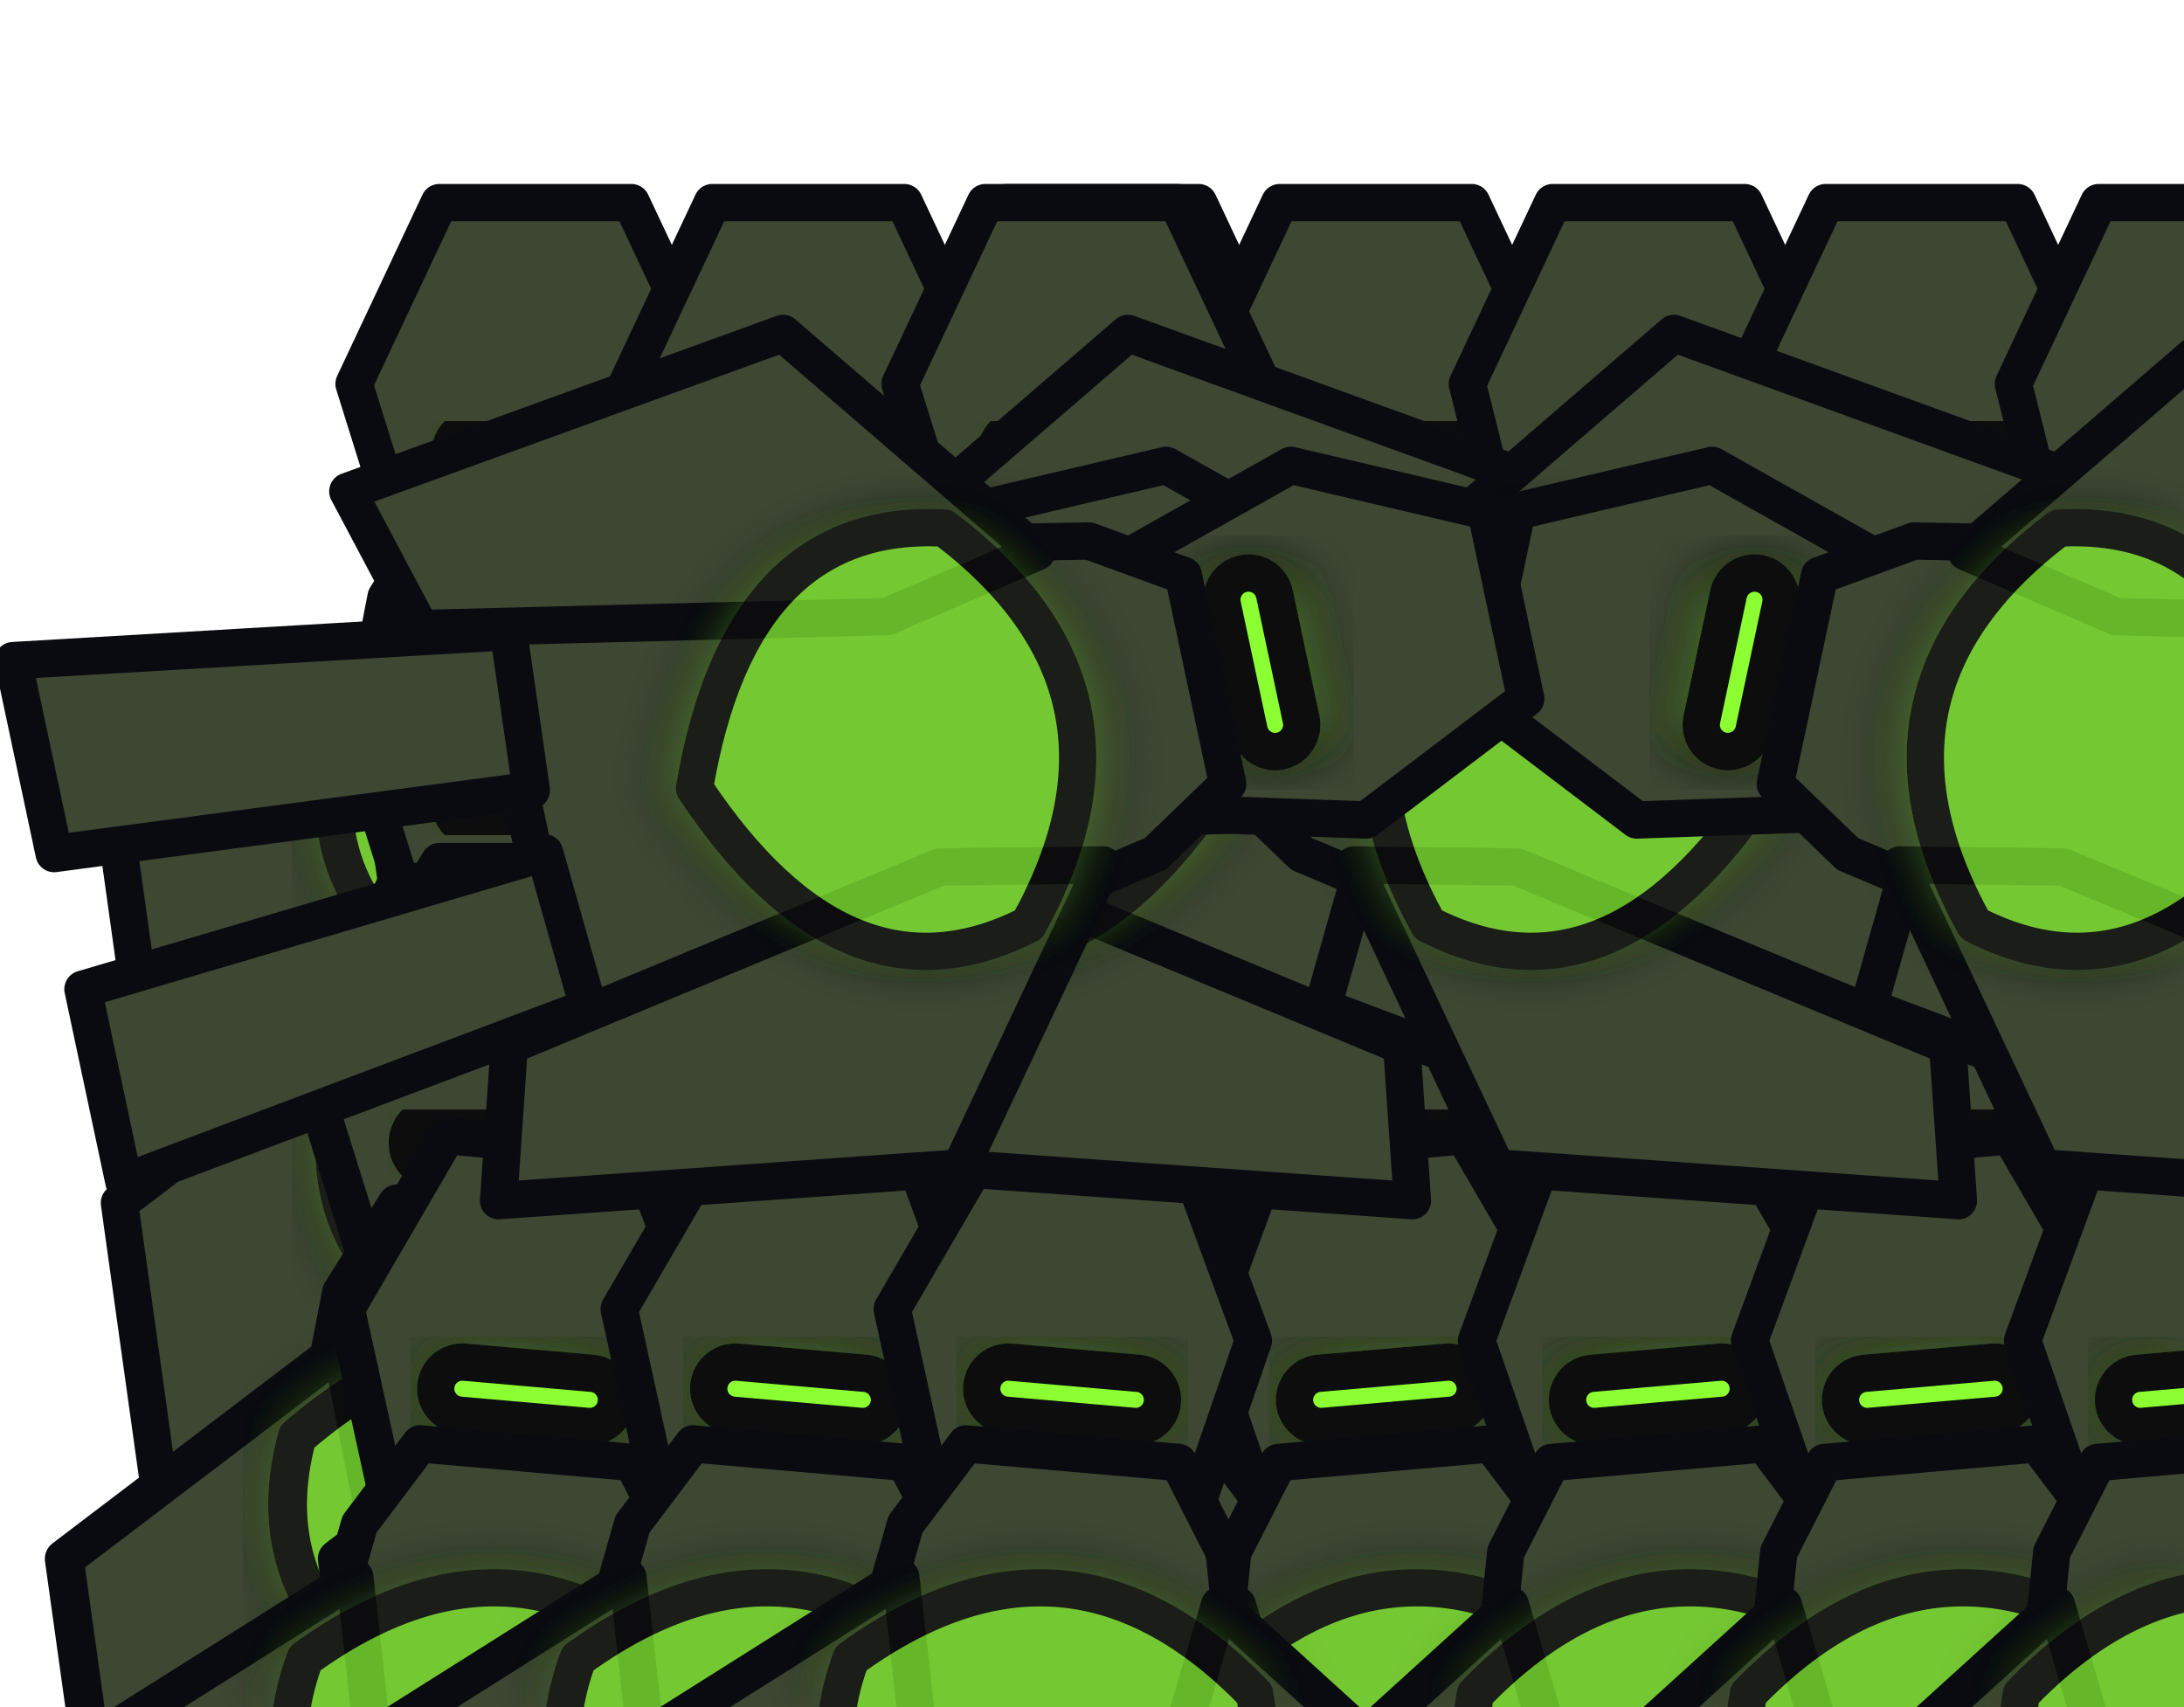
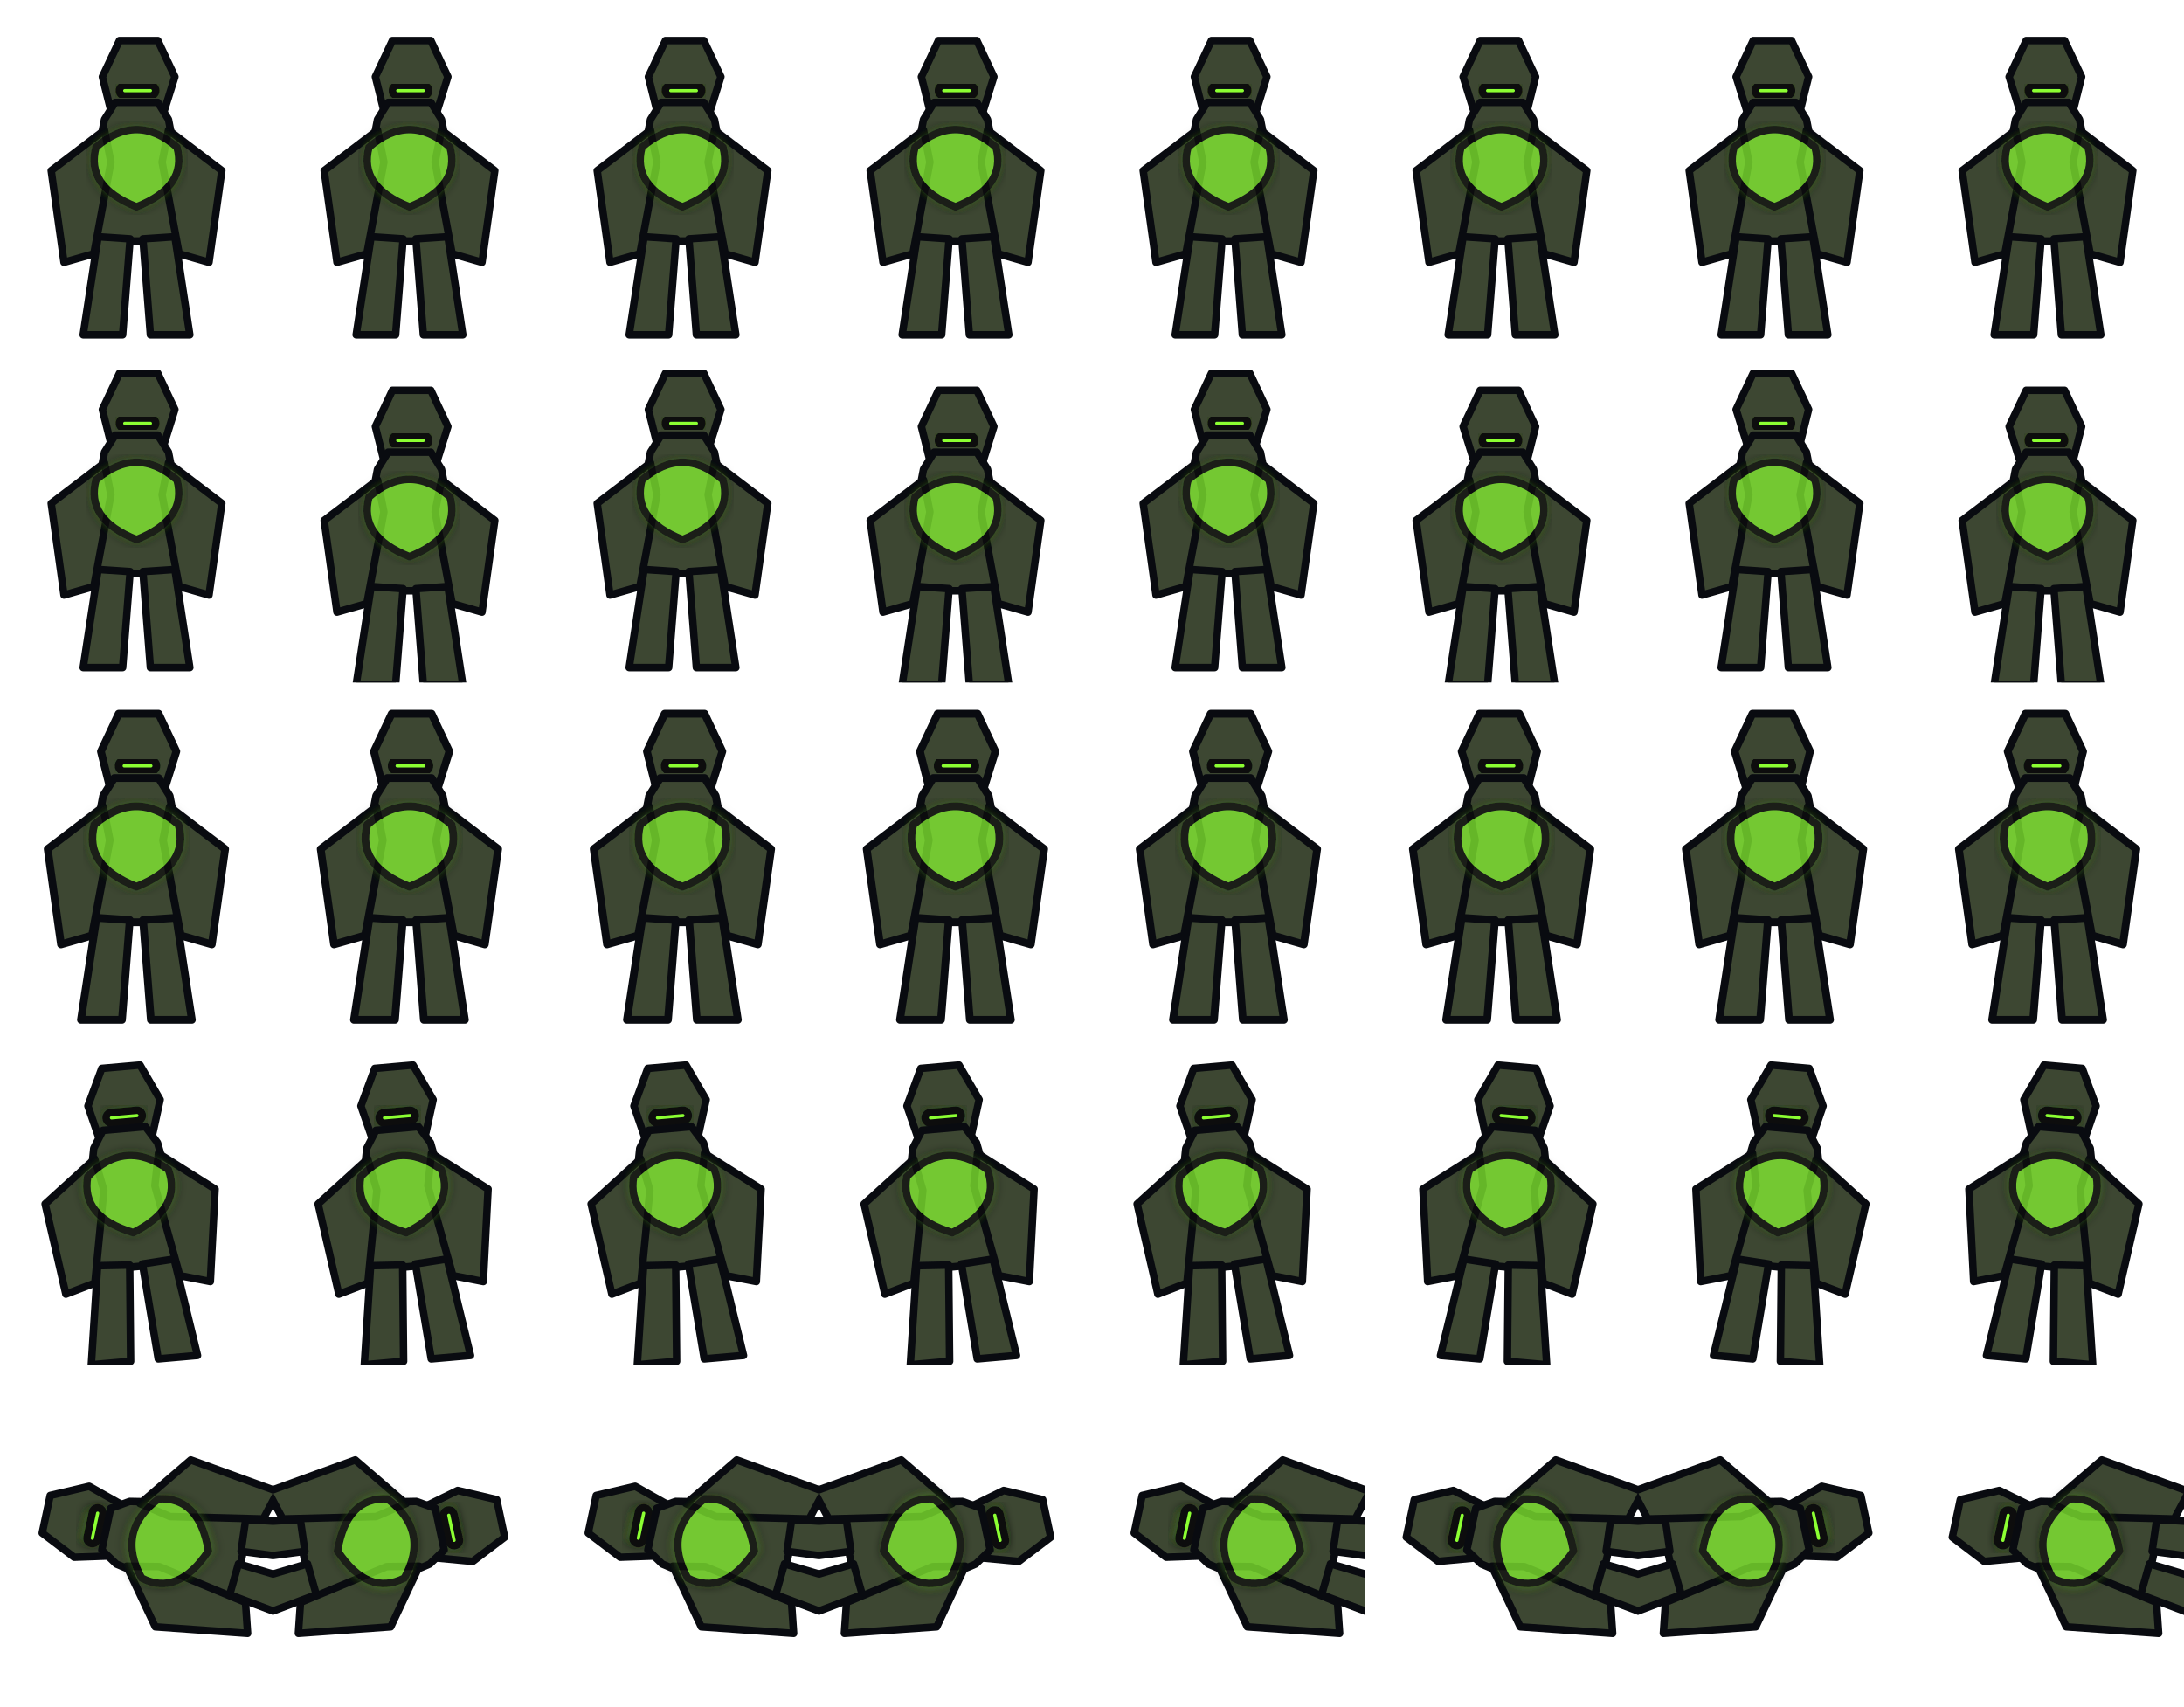
- <svg xmlns="http://www.w3.org/2000/svg" width="2048" height="1600" viewBox="0 0 2048 1600">
+ <svg xmlns="http://www.w3.org/2000/svg" xmlns:xlink="http://www.w3.org/1999/xlink" width="2048" height="1600" viewBox="0 0 2048 1600">
  <defs>
+     <clipPath id="frameclip">
+       <rect width="256" height="320" />
+     </clipPath>
    <linearGradient id="metal" x1="0" y1="0" x2="1" y2="1">
      <stop stop-color="#606975" />
      <stop offset=".5" stop-color="#2a3038" />
      <stop offset="1" stop-color="#101319" />
    </linearGradient>
    <filter id="glow">
      <feGaussianBlur stdDeviation="5" result="b" />
      <feMerge>
        <feMergeNode in="b" />
        <feMergeNode in="SourceGraphic" />
      </feMerge>
    </filter>
  </defs>
  <symbol id="s" viewBox="0 0 256 320">
    <g stroke="#090b10" stroke-width="7" stroke-linejoin="round">
      <path d="M96 72L112 38L148 38L164 72L154 104L104 104Z" fill="#3d4732" opacity="1" />
      <rect x="112" y="80" width="34" height="10" rx="5" fill="#8cff31" filter="url(#glow)" />
      <path d="M98 112L108 96L148 96L158 112L180 226L76 226Z" fill="#3d4732" opacity="1" />
      <path d="M98 122L48 160L60 246L88 238L104 152ZM158 122L208 160L196 246L168 238L152 152Z" fill="#3d4732" opacity="1" />
      <path d="M92 222L122 224L115 314L78 314ZM134 224L164 222L178 314L141 314Z" fill="#3d4732" opacity="1" />
      <path d="M90 138Q128 105 166 138Q176 175 128 194Q80 175 90 138Z" fill="#8cff31" opacity=".7" filter="url(#glow)" />
    </g>
  </symbol>
-   <g transform="translate(0 0)">
-     <use href="#s" />
-   </g>
-   <g transform="translate(256 0)">
-     <use href="#s" />
-   </g>
-   <g transform="translate(512 0)">
-     <use href="#s" />
-   </g>
-   <g transform="translate(768 0)">
-     <use href="#s" />
-   </g>
-   <g transform="translate(1024 0)">
-     <use href="#s" />
-   </g>
-   <g transform="translate(1280 0) scale(-1 1) translate(-256 0)">
-     <use href="#s" />
-   </g>
-   <g transform="translate(1536 0) scale(-1 1) translate(-256 0)">
-     <use href="#s" />
-   </g>
-   <g transform="translate(1792 0) scale(-1 1) translate(-256 0)">
-     <use href="#s" />
-   </g>
-   <g transform="translate(0 312)">
-     <use href="#s" />
-   </g>
-   <g transform="translate(256 328)">
-     <use href="#s" />
-   </g>
-   <g transform="translate(512 312)">
-     <use href="#s" />
-   </g>
-   <g transform="translate(768 328)">
-     <use href="#s" />
-   </g>
-   <g transform="translate(1024 312)">
-     <use href="#s" />
-   </g>
-   <g transform="translate(1280 328) scale(-1 1) translate(-256 0)">
-     <use href="#s" />
-   </g>
-   <g transform="translate(1536 312) scale(-1 1) translate(-256 0)">
-     <use href="#s" />
-   </g>
-   <g transform="translate(1792 328) scale(-1 1) translate(-256 0)">
-     <use href="#s" />
-   </g>
-   <g transform="translate(0 640) translate(0 -4) scale(1.04) translate(-5 -6)">
-     <use href="#s" />
-   </g>
-   <g transform="translate(256 640) translate(0 -4) scale(1.04) translate(-5 -6)">
-     <use href="#s" />
-   </g>
-   <g transform="translate(512 640) translate(0 -4) scale(1.04) translate(-5 -6)">
-     <use href="#s" />
-   </g>
-   <g transform="translate(768 640) translate(0 -4) scale(1.04) translate(-5 -6)">
-     <use href="#s" />
-   </g>
-   <g transform="translate(1024 640) translate(0 -4) scale(1.04) translate(-5 -6)">
-     <use href="#s" />
-   </g>
-   <g transform="translate(1280 640) scale(-1 1) translate(-256 0) translate(0 -4) scale(1.04) translate(-5 -6)">
-     <use href="#s" />
-   </g>
-   <g transform="translate(1536 640) scale(-1 1) translate(-256 0) translate(0 -4) scale(1.04) translate(-5 -6)">
-     <use href="#s" />
-   </g>
-   <g transform="translate(1792 640) scale(-1 1) translate(-256 0) translate(0 -4) scale(1.04) translate(-5 -6)">
-     <use href="#s" />
-   </g>
-   <g transform="translate(0 960) translate(-6 2) rotate(-5 128 160)">
-     <use href="#s" />
-   </g>
-   <g transform="translate(256 960) translate(-6 2) rotate(-5 128 160)">
-     <use href="#s" />
-   </g>
-   <g transform="translate(512 960) translate(-6 2) rotate(-5 128 160)">
-     <use href="#s" />
-   </g>
-   <g transform="translate(768 960) translate(-6 2) rotate(-5 128 160)">
-     <use href="#s" />
-   </g>
-   <g transform="translate(1024 960) translate(-6 2) rotate(-5 128 160)">
-     <use href="#s" />
-   </g>
-   <g transform="translate(1280 960) scale(-1 1) translate(-256 0) translate(-6 2) rotate(-5 128 160)">
-     <use href="#s" />
-   </g>
-   <g transform="translate(1536 960) scale(-1 1) translate(-256 0) translate(-6 2) rotate(-5 128 160)">
-     <use href="#s" />
-   </g>
-   <g transform="translate(1792 960) scale(-1 1) translate(-256 0) translate(-6 2) rotate(-5 128 160)">
-     <use href="#s" />
-   </g>
-   <g transform="translate(0 1280) rotate(-78 128 160) translate(0 35)">
-     <use href="#s" />
-   </g>
-   <g transform="translate(256 1280) rotate(78 128 160) translate(0 35)">
-     <use href="#s" />
-   </g>
-   <g transform="translate(512 1280) rotate(-78 128 160) translate(0 35)">
-     <use href="#s" />
-   </g>
-   <g transform="translate(768 1280) rotate(78 128 160) translate(0 35)">
-     <use href="#s" />
-   </g>
-   <g transform="translate(1024 1280) rotate(-78 128 160) translate(0 35)">
-     <use href="#s" />
-   </g>
-   <g transform="translate(1280 1280) scale(-1 1) translate(-256 0) rotate(78 128 160) translate(0 35)">
-     <use href="#s" />
-   </g>
-   <g transform="translate(1536 1280) scale(-1 1) translate(-256 0) rotate(-78 128 160) translate(0 35)">
-     <use href="#s" />
-   </g>
-   <g transform="translate(1792 1280) scale(-1 1) translate(-256 0) rotate(78 128 160) translate(0 35)">
-     <use href="#s" />
+   <g transform="translate(0 0)" clip-path="url(#frameclip)">
+     <g transform="translate(0 0)">
+       <use xlink:href="#s" width="256" height="320" />
+     </g>
+   </g>
+   <g transform="translate(256 0)" clip-path="url(#frameclip)">
+     <g transform="translate(0 0)">
+       <use xlink:href="#s" width="256" height="320" />
+     </g>
+   </g>
+   <g transform="translate(512 0)" clip-path="url(#frameclip)">
+     <g transform="translate(0 0)">
+       <use xlink:href="#s" width="256" height="320" />
+     </g>
+   </g>
+   <g transform="translate(768 0)" clip-path="url(#frameclip)">
+     <g transform="translate(0 0)">
+       <use xlink:href="#s" width="256" height="320" />
+     </g>
+   </g>
+   <g transform="translate(1024 0)" clip-path="url(#frameclip)">
+     <g transform="translate(0 0)">
+       <use xlink:href="#s" width="256" height="320" />
+     </g>
+   </g>
+   <g transform="translate(1280 0)" clip-path="url(#frameclip)">
+     <g transform="translate(0 0) scale(-1 1) translate(-256 0)">
+       <use xlink:href="#s" width="256" height="320" />
+     </g>
+   </g>
+   <g transform="translate(1536 0)" clip-path="url(#frameclip)">
+     <g transform="translate(0 0) scale(-1 1) translate(-256 0)">
+       <use xlink:href="#s" width="256" height="320" />
+     </g>
+   </g>
+   <g transform="translate(1792 0)" clip-path="url(#frameclip)">
+     <g transform="translate(0 0) scale(-1 1) translate(-256 0)">
+       <use xlink:href="#s" width="256" height="320" />
+     </g>
+   </g>
+   <g transform="translate(0 320)" clip-path="url(#frameclip)">
+     <g transform="translate(0 -8)">
+       <use xlink:href="#s" width="256" height="320" />
+     </g>
+   </g>
+   <g transform="translate(256 320)" clip-path="url(#frameclip)">
+     <g transform="translate(0 8)">
+       <use xlink:href="#s" width="256" height="320" />
+     </g>
+   </g>
+   <g transform="translate(512 320)" clip-path="url(#frameclip)">
+     <g transform="translate(0 -8)">
+       <use xlink:href="#s" width="256" height="320" />
+     </g>
+   </g>
+   <g transform="translate(768 320)" clip-path="url(#frameclip)">
+     <g transform="translate(0 8)">
+       <use xlink:href="#s" width="256" height="320" />
+     </g>
+   </g>
+   <g transform="translate(1024 320)" clip-path="url(#frameclip)">
+     <g transform="translate(0 -8)">
+       <use xlink:href="#s" width="256" height="320" />
+     </g>
+   </g>
+   <g transform="translate(1280 320)" clip-path="url(#frameclip)">
+     <g transform="translate(0 8) scale(-1 1) translate(-256 0)">
+       <use xlink:href="#s" width="256" height="320" />
+     </g>
+   </g>
+   <g transform="translate(1536 320)" clip-path="url(#frameclip)">
+     <g transform="translate(0 -8) scale(-1 1) translate(-256 0)">
+       <use xlink:href="#s" width="256" height="320" />
+     </g>
+   </g>
+   <g transform="translate(1792 320)" clip-path="url(#frameclip)">
+     <g transform="translate(0 8) scale(-1 1) translate(-256 0)">
+       <use xlink:href="#s" width="256" height="320" />
+     </g>
+   </g>
+   <g transform="translate(0 640)" clip-path="url(#frameclip)">
+     <g transform="translate(0 0) translate(0 -4) scale(1.04) translate(-5 -6)">
+       <use xlink:href="#s" width="256" height="320" />
+     </g>
+   </g>
+   <g transform="translate(256 640)" clip-path="url(#frameclip)">
+     <g transform="translate(0 0) translate(0 -4) scale(1.04) translate(-5 -6)">
+       <use xlink:href="#s" width="256" height="320" />
+     </g>
+   </g>
+   <g transform="translate(512 640)" clip-path="url(#frameclip)">
+     <g transform="translate(0 0) translate(0 -4) scale(1.04) translate(-5 -6)">
+       <use xlink:href="#s" width="256" height="320" />
+     </g>
+   </g>
+   <g transform="translate(768 640)" clip-path="url(#frameclip)">
+     <g transform="translate(0 0) translate(0 -4) scale(1.04) translate(-5 -6)">
+       <use xlink:href="#s" width="256" height="320" />
+     </g>
+   </g>
+   <g transform="translate(1024 640)" clip-path="url(#frameclip)">
+     <g transform="translate(0 0) translate(0 -4) scale(1.04) translate(-5 -6)">
+       <use xlink:href="#s" width="256" height="320" />
+     </g>
+   </g>
+   <g transform="translate(1280 640)" clip-path="url(#frameclip)">
+     <g transform="translate(0 0) scale(-1 1) translate(-256 0) translate(0 -4) scale(1.04) translate(-5 -6)">
+       <use xlink:href="#s" width="256" height="320" />
+     </g>
+   </g>
+   <g transform="translate(1536 640)" clip-path="url(#frameclip)">
+     <g transform="translate(0 0) scale(-1 1) translate(-256 0) translate(0 -4) scale(1.04) translate(-5 -6)">
+       <use xlink:href="#s" width="256" height="320" />
+     </g>
+   </g>
+   <g transform="translate(1792 640)" clip-path="url(#frameclip)">
+     <g transform="translate(0 0) scale(-1 1) translate(-256 0) translate(0 -4) scale(1.04) translate(-5 -6)">
+       <use xlink:href="#s" width="256" height="320" />
+     </g>
+   </g>
+   <g transform="translate(0 960)" clip-path="url(#frameclip)">
+     <g transform="translate(0 0) translate(-6 2) rotate(-5 128 160)">
+       <use xlink:href="#s" width="256" height="320" />
+     </g>
+   </g>
+   <g transform="translate(256 960)" clip-path="url(#frameclip)">
+     <g transform="translate(0 0) translate(-6 2) rotate(-5 128 160)">
+       <use xlink:href="#s" width="256" height="320" />
+     </g>
+   </g>
+   <g transform="translate(512 960)" clip-path="url(#frameclip)">
+     <g transform="translate(0 0) translate(-6 2) rotate(-5 128 160)">
+       <use xlink:href="#s" width="256" height="320" />
+     </g>
+   </g>
+   <g transform="translate(768 960)" clip-path="url(#frameclip)">
+     <g transform="translate(0 0) translate(-6 2) rotate(-5 128 160)">
+       <use xlink:href="#s" width="256" height="320" />
+     </g>
+   </g>
+   <g transform="translate(1024 960)" clip-path="url(#frameclip)">
+     <g transform="translate(0 0) translate(-6 2) rotate(-5 128 160)">
+       <use xlink:href="#s" width="256" height="320" />
+     </g>
+   </g>
+   <g transform="translate(1280 960)" clip-path="url(#frameclip)">
+     <g transform="translate(0 0) scale(-1 1) translate(-256 0) translate(-6 2) rotate(-5 128 160)">
+       <use xlink:href="#s" width="256" height="320" />
+     </g>
+   </g>
+   <g transform="translate(1536 960)" clip-path="url(#frameclip)">
+     <g transform="translate(0 0) scale(-1 1) translate(-256 0) translate(-6 2) rotate(-5 128 160)">
+       <use xlink:href="#s" width="256" height="320" />
+     </g>
+   </g>
+   <g transform="translate(1792 960)" clip-path="url(#frameclip)">
+     <g transform="translate(0 0) scale(-1 1) translate(-256 0) translate(-6 2) rotate(-5 128 160)">
+       <use xlink:href="#s" width="256" height="320" />
+     </g>
+   </g>
+   <g transform="translate(0 1280)" clip-path="url(#frameclip)">
+     <g transform="translate(0 0) rotate(-78 128 160) translate(0 35)">
+       <use xlink:href="#s" width="256" height="320" />
+     </g>
+   </g>
+   <g transform="translate(256 1280)" clip-path="url(#frameclip)">
+     <g transform="translate(0 0) rotate(78 128 160) translate(0 35)">
+       <use xlink:href="#s" width="256" height="320" />
+     </g>
+   </g>
+   <g transform="translate(512 1280)" clip-path="url(#frameclip)">
+     <g transform="translate(0 0) rotate(-78 128 160) translate(0 35)">
+       <use xlink:href="#s" width="256" height="320" />
+     </g>
+   </g>
+   <g transform="translate(768 1280)" clip-path="url(#frameclip)">
+     <g transform="translate(0 0) rotate(78 128 160) translate(0 35)">
+       <use xlink:href="#s" width="256" height="320" />
+     </g>
+   </g>
+   <g transform="translate(1024 1280)" clip-path="url(#frameclip)">
+     <g transform="translate(0 0) rotate(-78 128 160) translate(0 35)">
+       <use xlink:href="#s" width="256" height="320" />
+     </g>
+   </g>
+   <g transform="translate(1280 1280)" clip-path="url(#frameclip)">
+     <g transform="translate(0 0) scale(-1 1) translate(-256 0) rotate(78 128 160) translate(0 35)">
+       <use xlink:href="#s" width="256" height="320" />
+     </g>
+   </g>
+   <g transform="translate(1536 1280)" clip-path="url(#frameclip)">
+     <g transform="translate(0 0) scale(-1 1) translate(-256 0) rotate(-78 128 160) translate(0 35)">
+       <use xlink:href="#s" width="256" height="320" />
+     </g>
+   </g>
+   <g transform="translate(1792 1280)" clip-path="url(#frameclip)">
+     <g transform="translate(0 0) scale(-1 1) translate(-256 0) rotate(78 128 160) translate(0 35)">
+       <use xlink:href="#s" width="256" height="320" />
+     </g>
  </g>
</svg>
